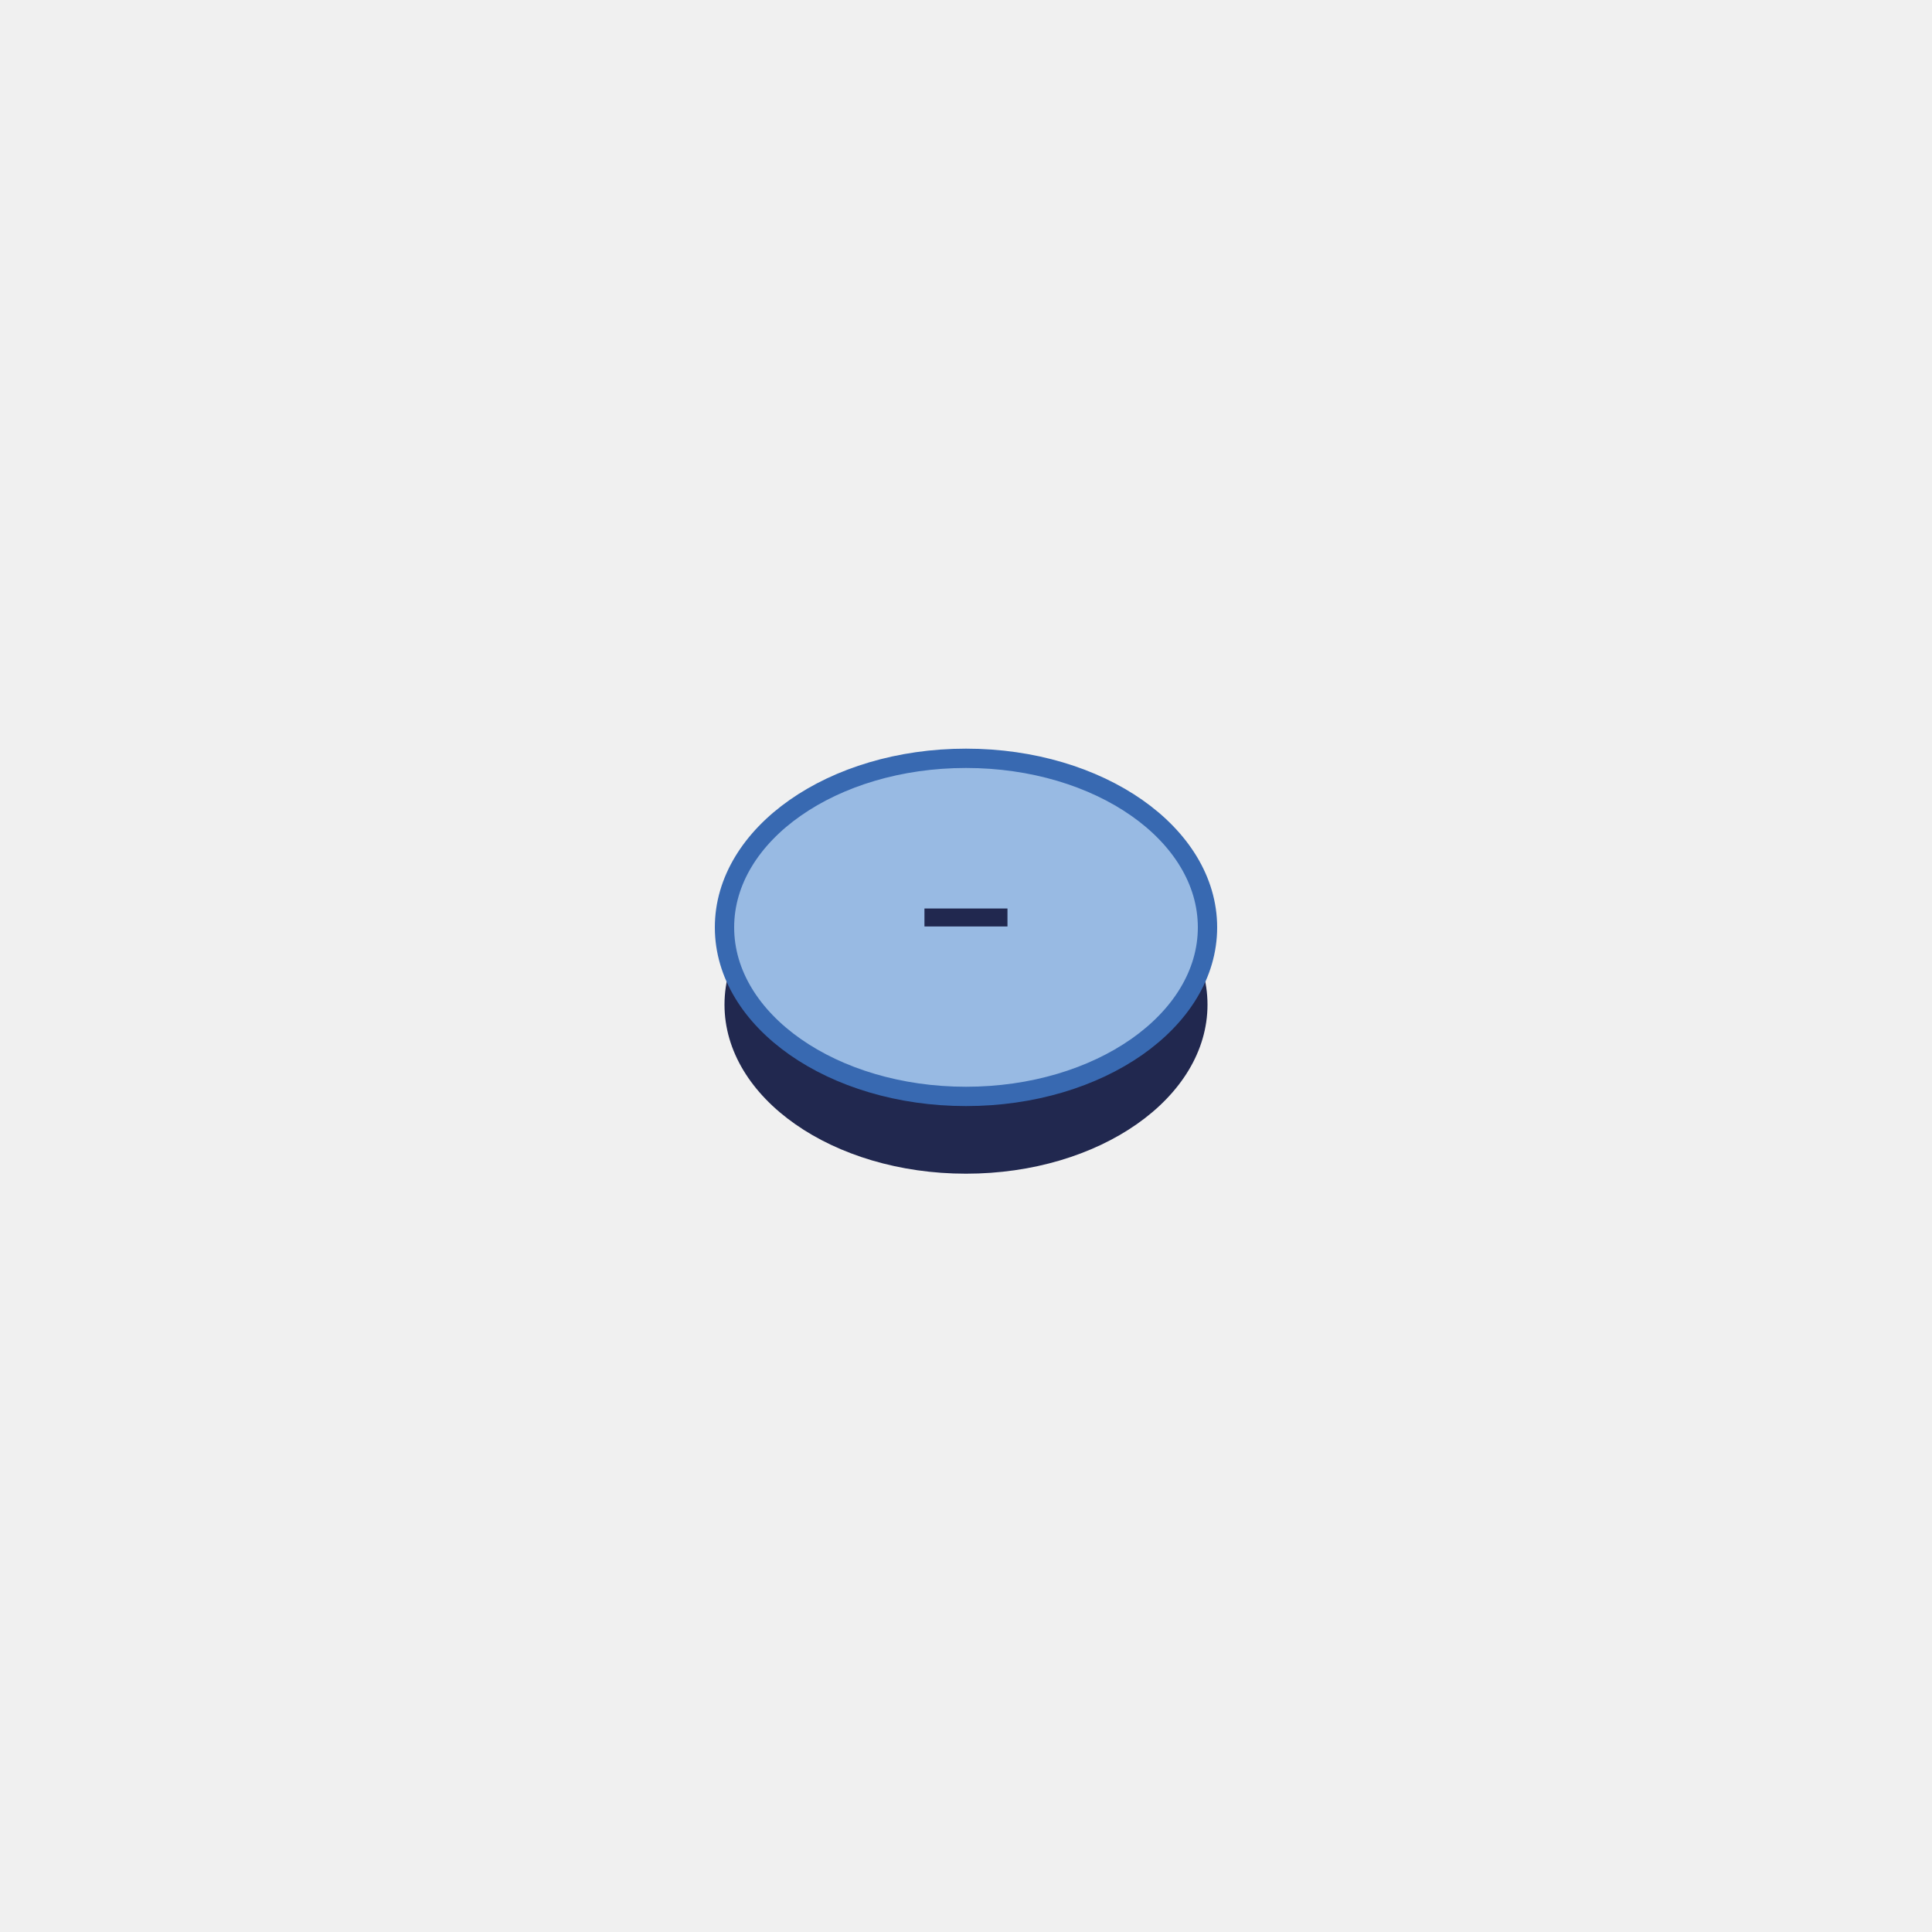
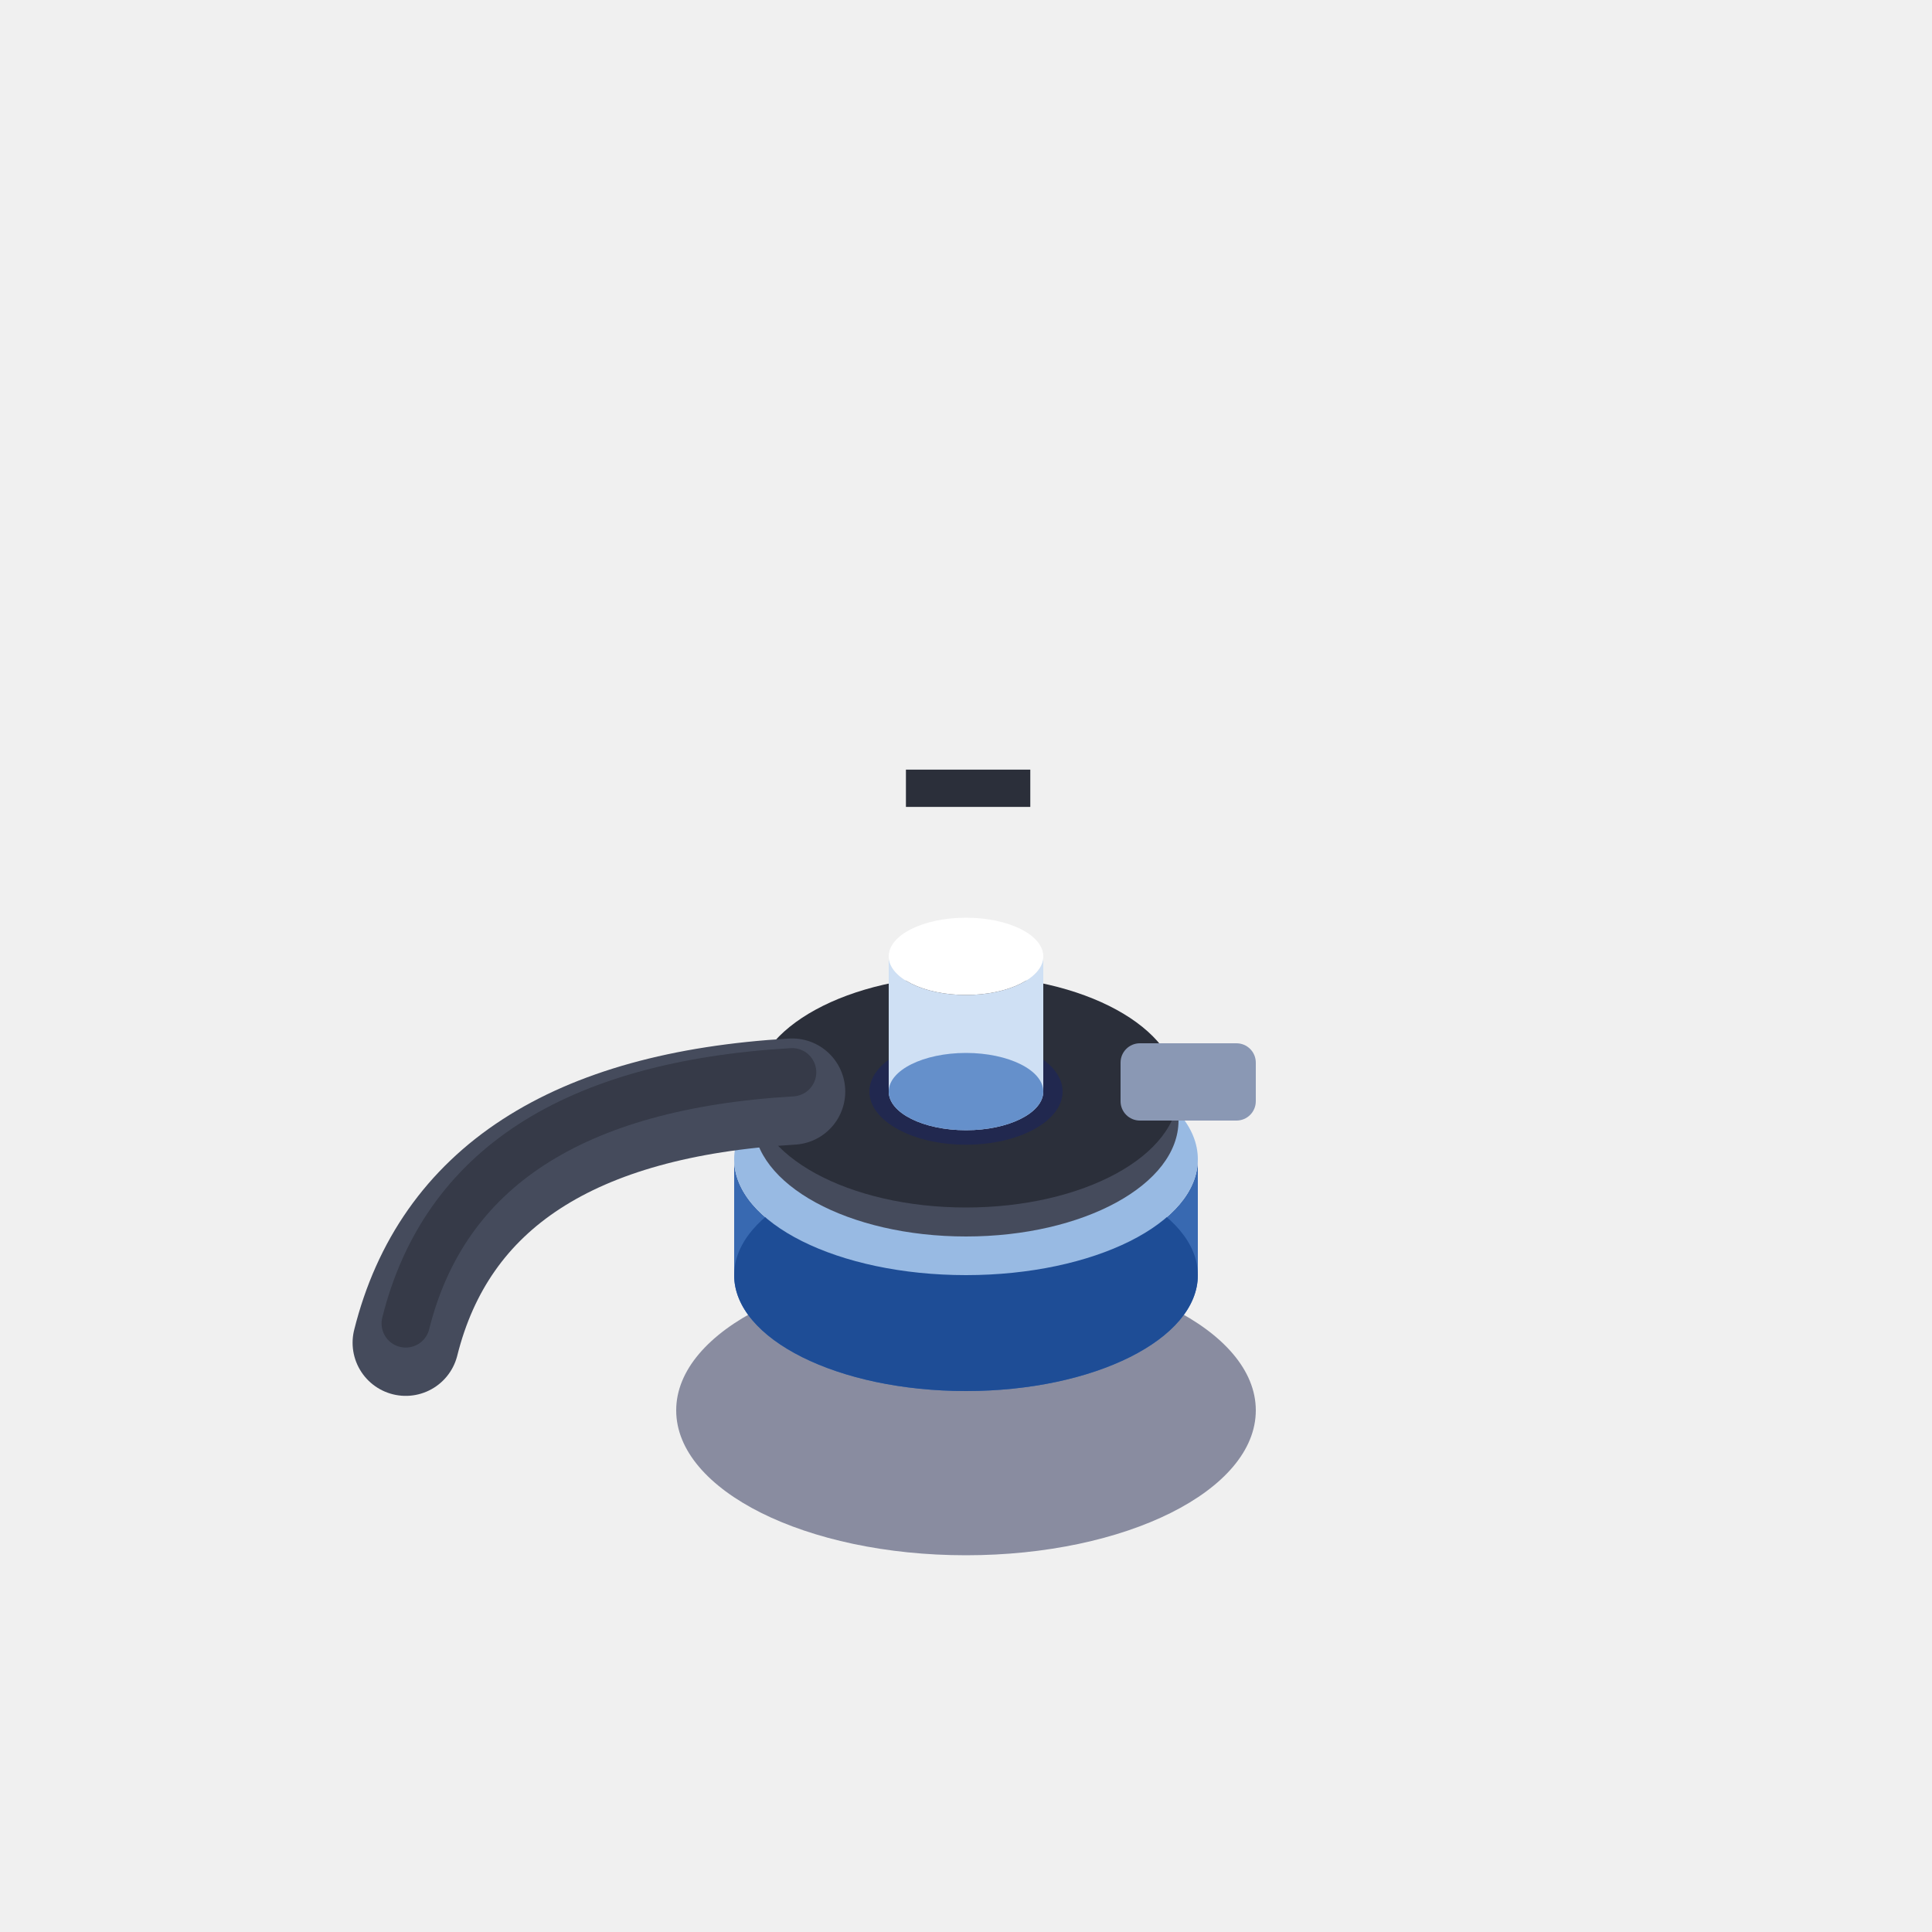
<svg xmlns="http://www.w3.org/2000/svg" viewBox="0 0 200 200">
-   <ellipse cx="100" cy="104" rx="25" ry="17.5" fill="#21284F" />
-   <ellipse cx="100" cy="96" rx="25" ry="17.5" fill="#98BAE3" stroke="#3869B1" stroke-width="2" />
-   <text x="100" y="100" font-family="Roboto Mono, monospace" font-size="16" font-weight="700" fill="#21284F" text-anchor="middle">−</text>
+   <ellipse cx="100" cy="146" rx="30" ry="15" fill="#21284F" opacity="0.5" />
+   <path d="M 76 120 L 76 132 A 24 12 0 0 0 124 132 L 124 120 A 24 12 0 0 1 76 120 Z" fill="#3869B1" />
+   <ellipse cx="100" cy="132" rx="24" ry="12" fill="#1E4D96" />
+   <ellipse cx="100" cy="120" rx="24" ry="12" fill="#98BAE3" />
+   <ellipse cx="100" cy="116" rx="22" ry="12" fill="#454B5C" />
+   <ellipse cx="100" cy="113" rx="22" ry="12" fill="#2B2F3A" />
+   <ellipse cx="100" cy="113" rx="10" ry="5.5" fill="#21284F" />
+   <rect x="116" y="108" width="14" height="8" rx="2" fill="#8A98B4" />
+   <path d="M 82 113 q -34 2 -40 26" fill="none" stroke="#454B5C" stroke-width="11" stroke-linecap="round" />
+   <path d="M 82 111 q -34 2 -40 26" fill="none" stroke="#2B2F3A" stroke-width="5" stroke-linecap="round" opacity="0.6" />
+   <path d="M 92 99 L 92 113 A 8 4 0 0 0 108 113 L 108 99 A 8 4 0 0 1 92 99 Z" fill="#CFE0F4" />
+   <ellipse cx="100" cy="113" rx="8" ry="4" fill="#6590CB" />
+   <ellipse cx="100" cy="99" rx="8" ry="4" fill="#FFFFFF" />
+   <text x="100" y="92" font-family="Roboto, sans-serif" font-size="30" font-weight="800" fill="#2B2F3A" text-anchor="middle">−</text>
</svg>
